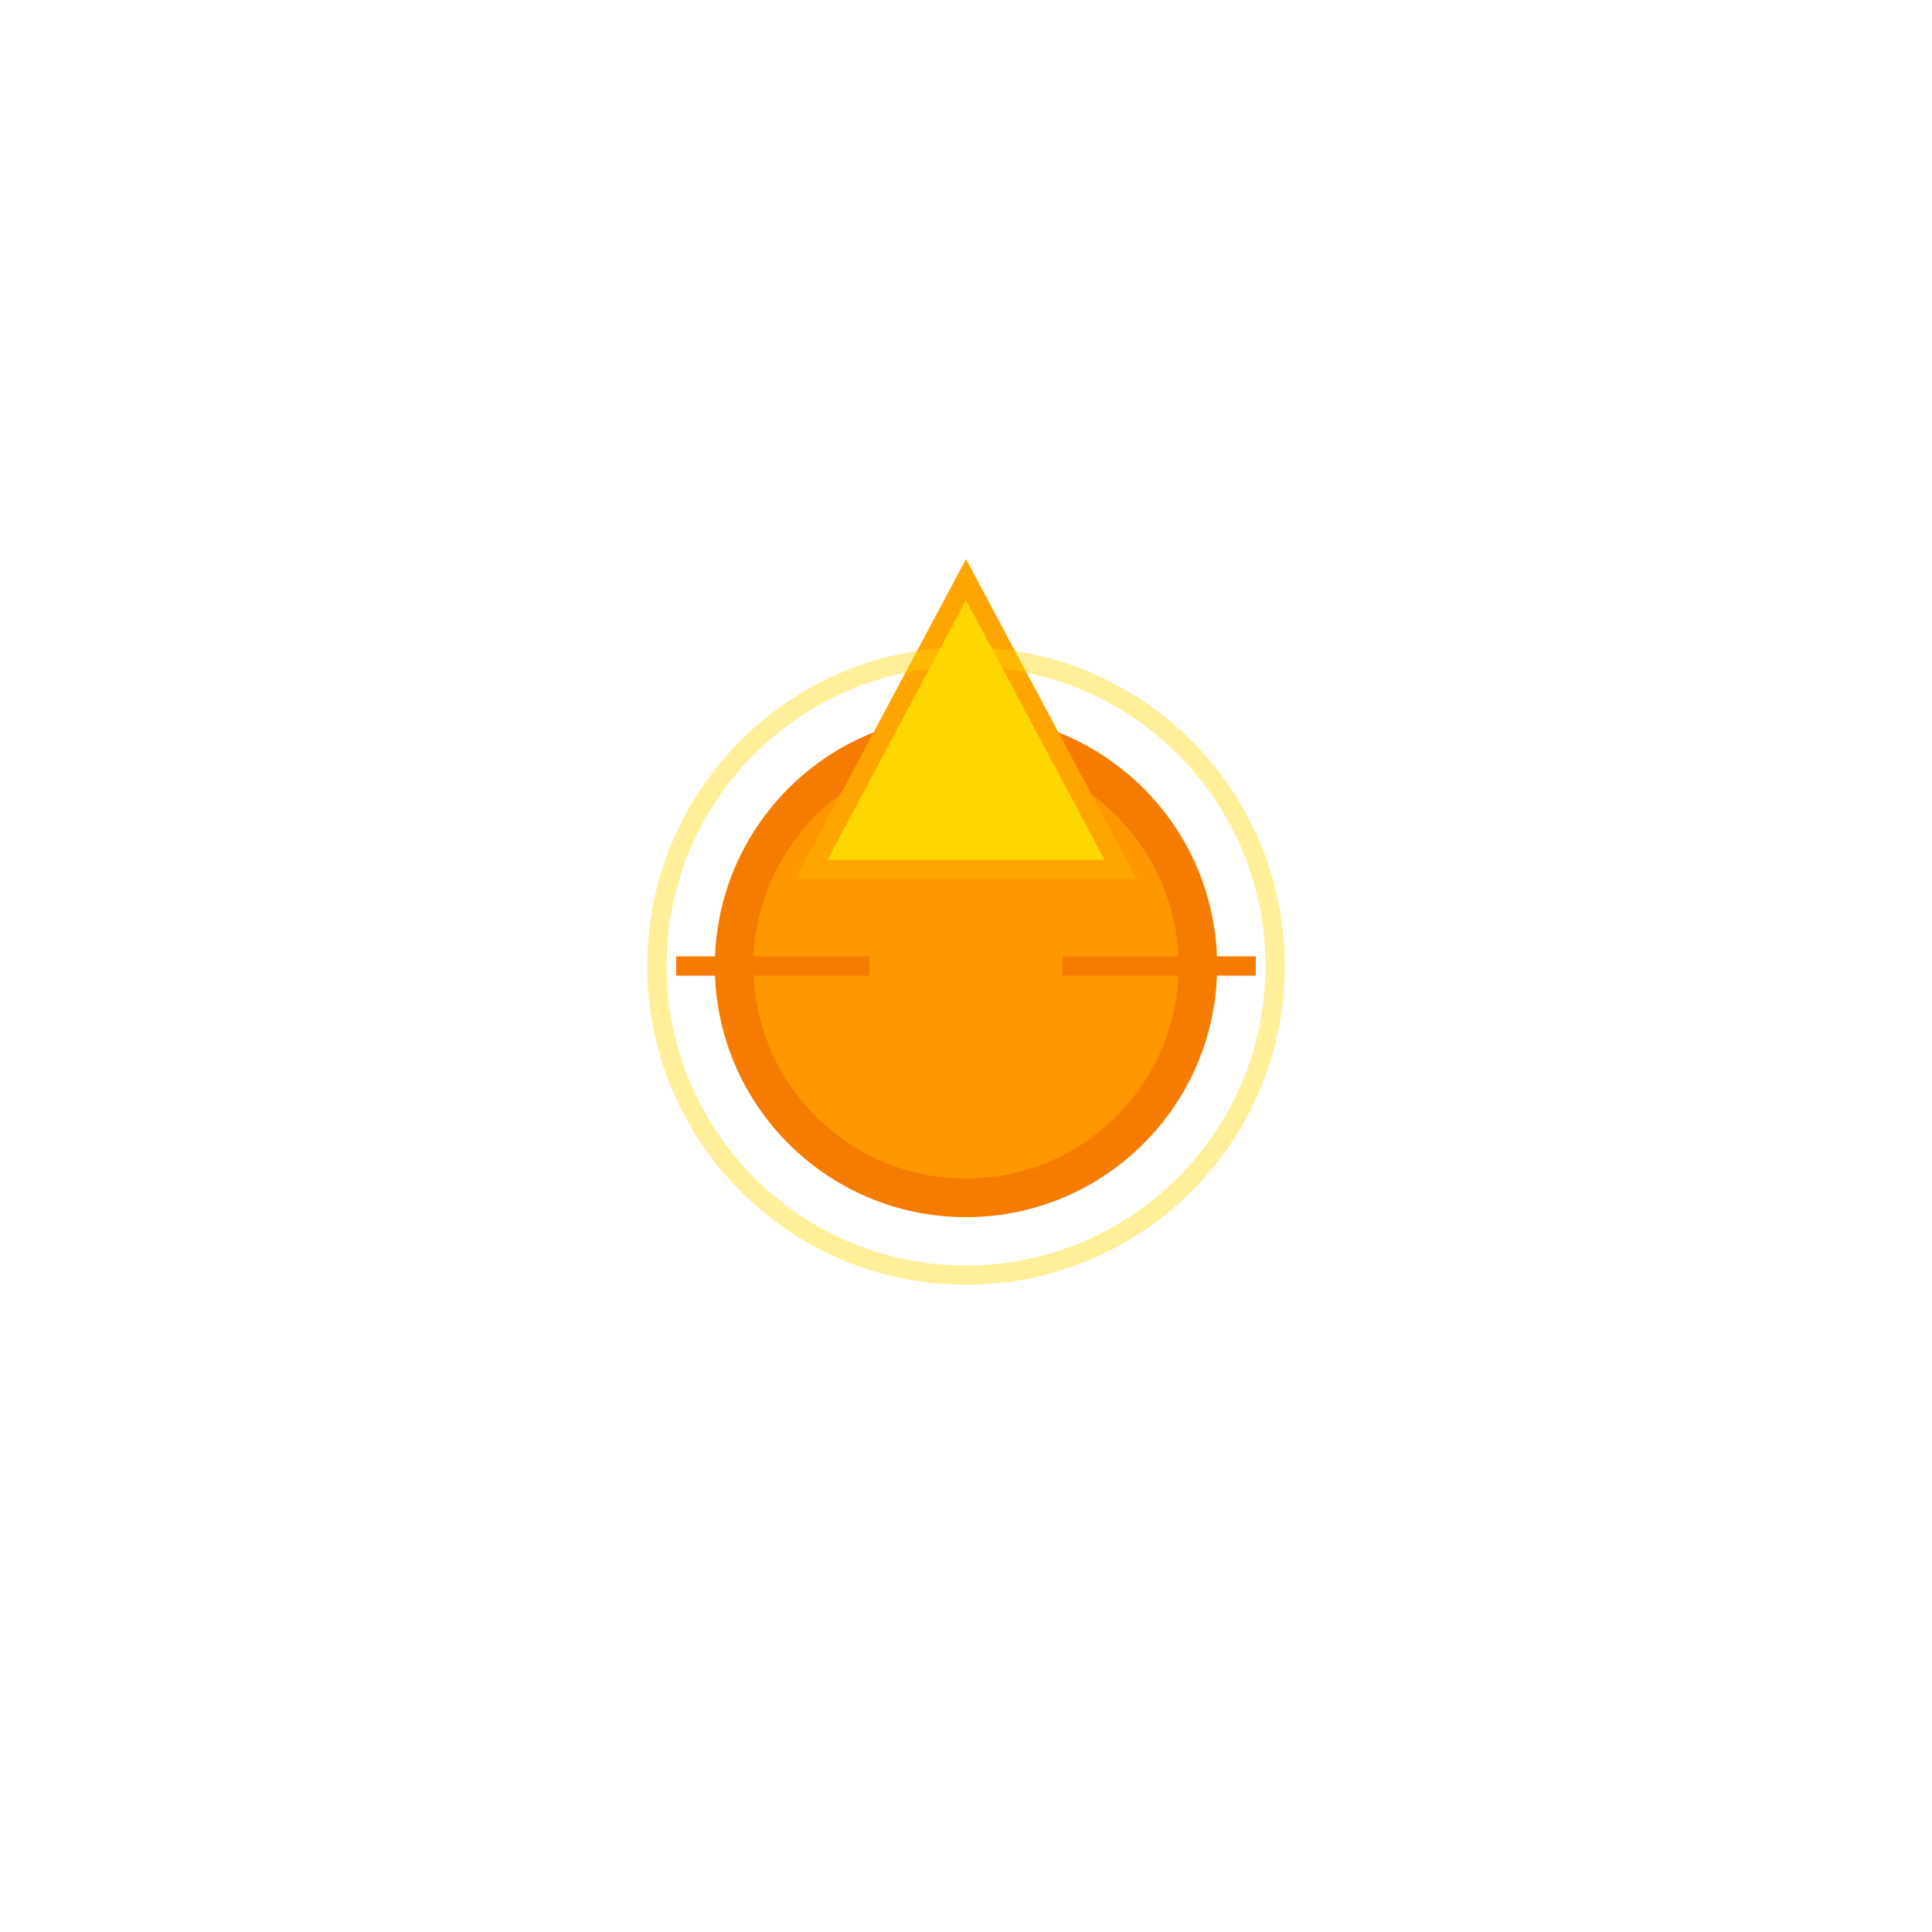
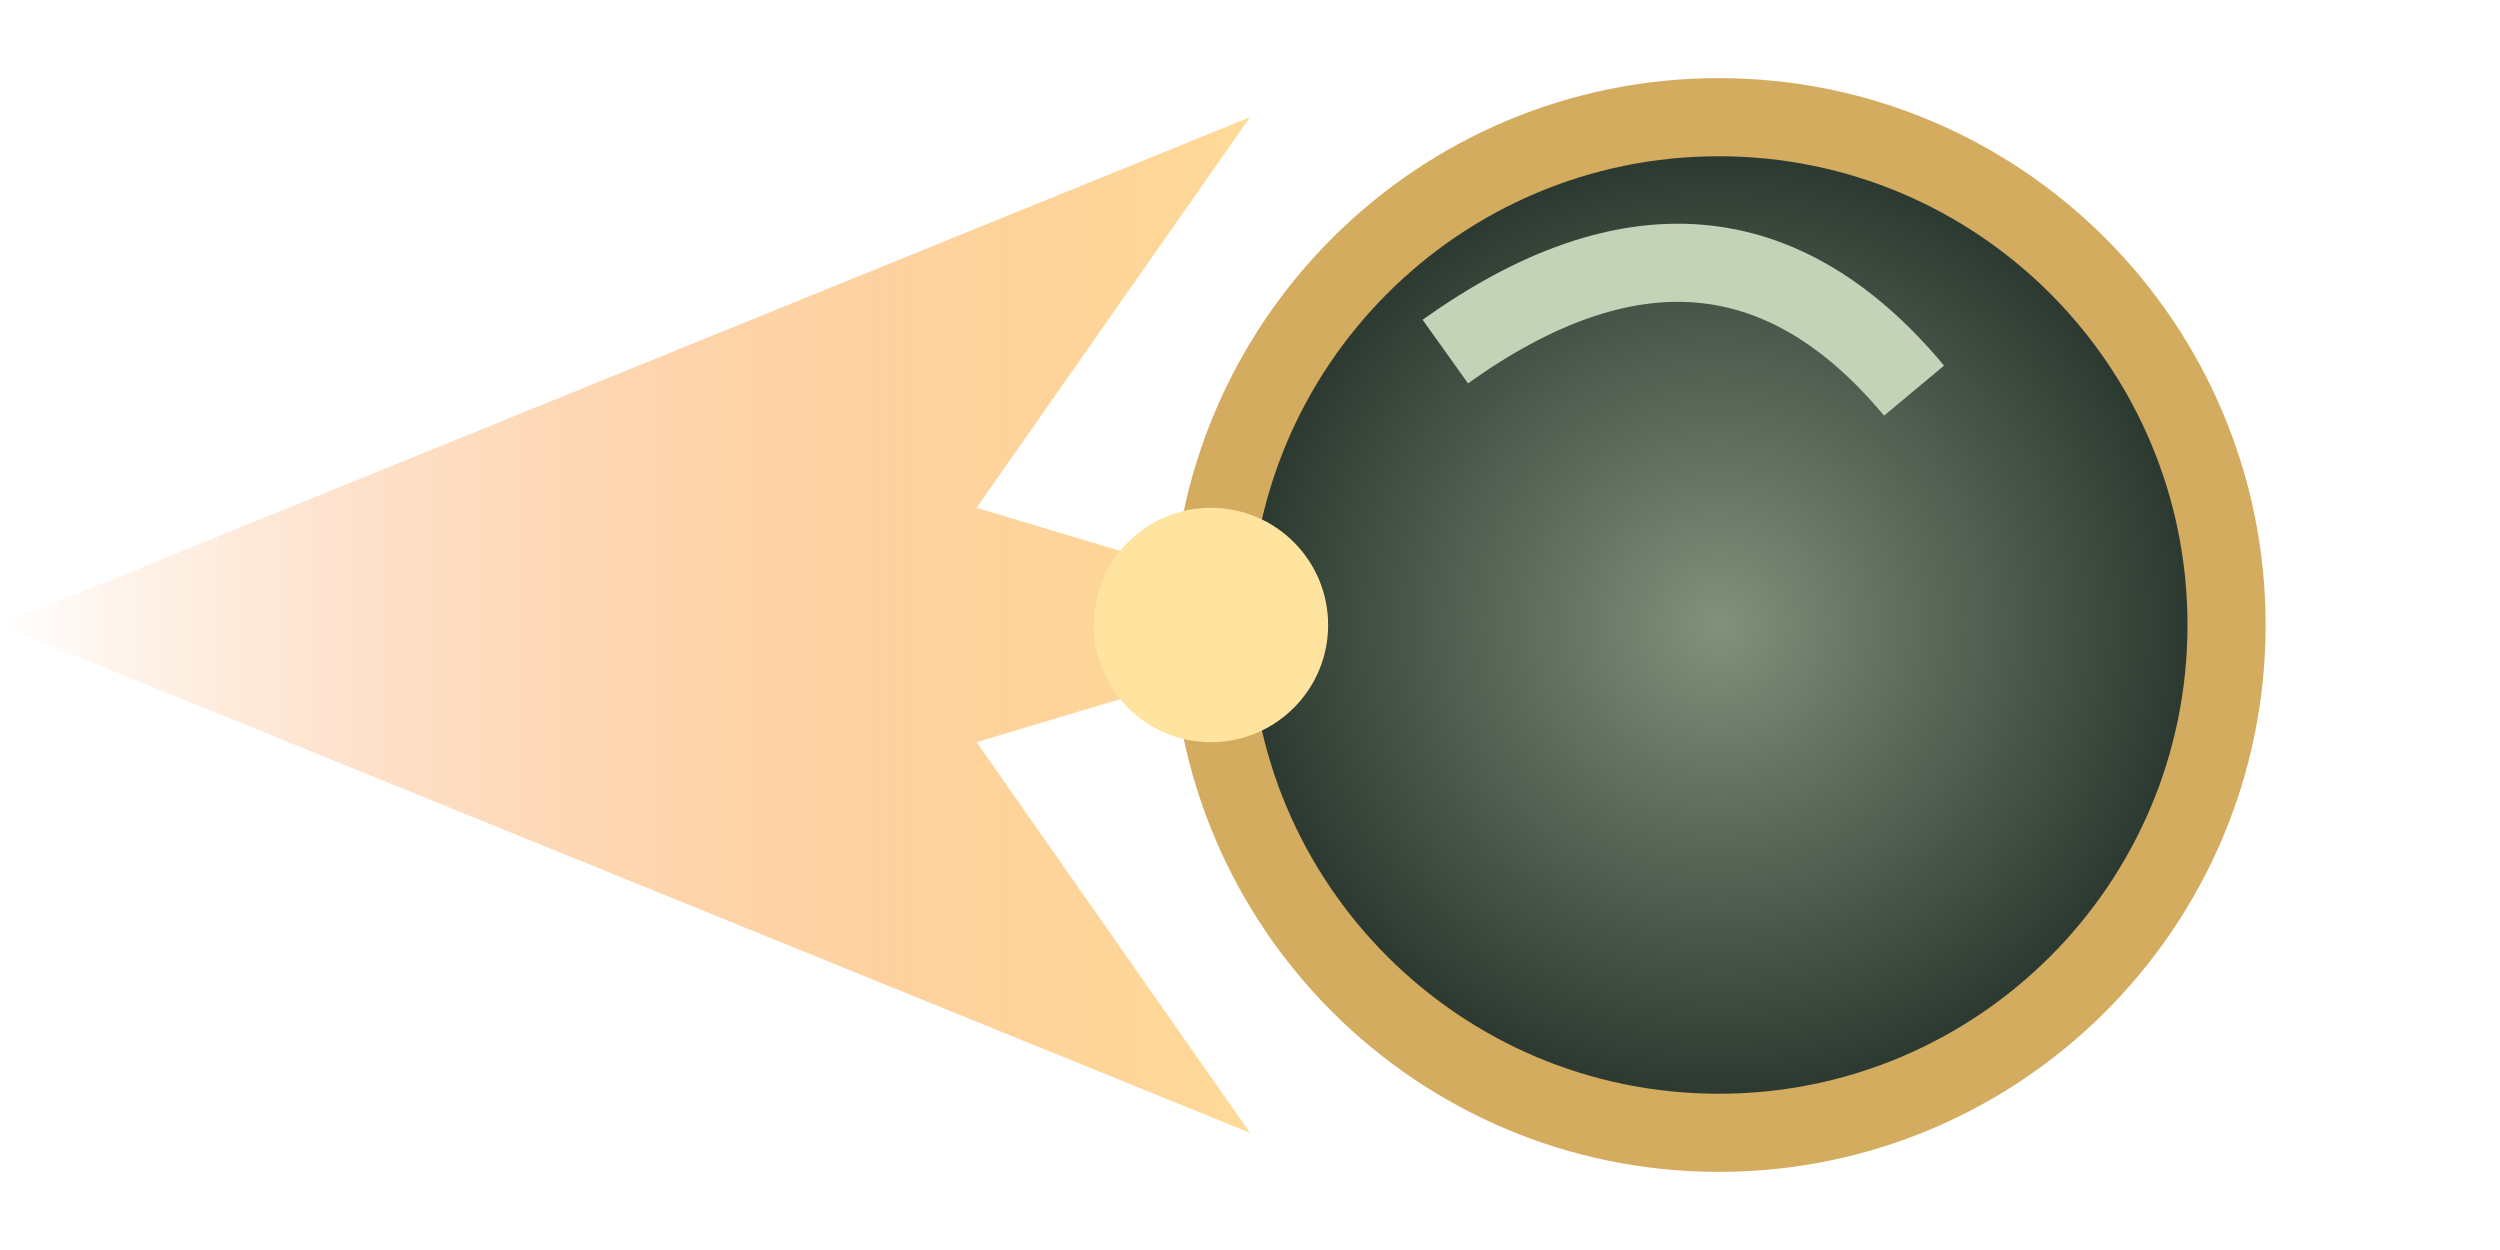
- <svg xmlns="http://www.w3.org/2000/svg" viewBox="0 0 100 100">
-   <circle cx="50" cy="50" r="12" fill="#FF9800" stroke="#F57C00" stroke-width="2" />
-   <polygon points="50,30 58,45 42,45" fill="#FFD700" stroke="#FFA500" stroke-width="1" />
-   <line x1="35" y1="50" x2="45" y2="50" stroke="#F57C00" stroke-width="1" />
-   <line x1="55" y1="50" x2="65" y2="50" stroke="#F57C00" stroke-width="1" />
-   <circle cx="50" cy="50" r="16" fill="none" stroke="#FFD700" stroke-width="1" opacity="0.4" />
+ <svg xmlns="http://www.w3.org/2000/svg" width="64" height="32" viewBox="0 0 64 32">
+   <defs>
+     <linearGradient id="f">
+       <stop stop-color="#f97316" stop-opacity="0" />
+       <stop offset="1" stop-color="#ffe09a" />
+     </linearGradient>
+     <radialGradient id="s">
+       <stop stop-color="#82907c" />
+       <stop offset="1" stop-color="#26332b" />
+     </radialGradient>
+   </defs>
+   <path d="M0 16 32 3 25 13 35 16 25 19 32 29Z" fill="url(#f)" />
+   <circle cx="44" cy="16" r="13" fill="url(#s)" stroke="#d3ac60" stroke-width="2" />
+   <path d="M37 9q7-5 12 1" fill="none" stroke="#c4d2b7" stroke-width="2" />
+   <circle cx="31" cy="16" r="3" fill="#ffe4a0" />
</svg>
